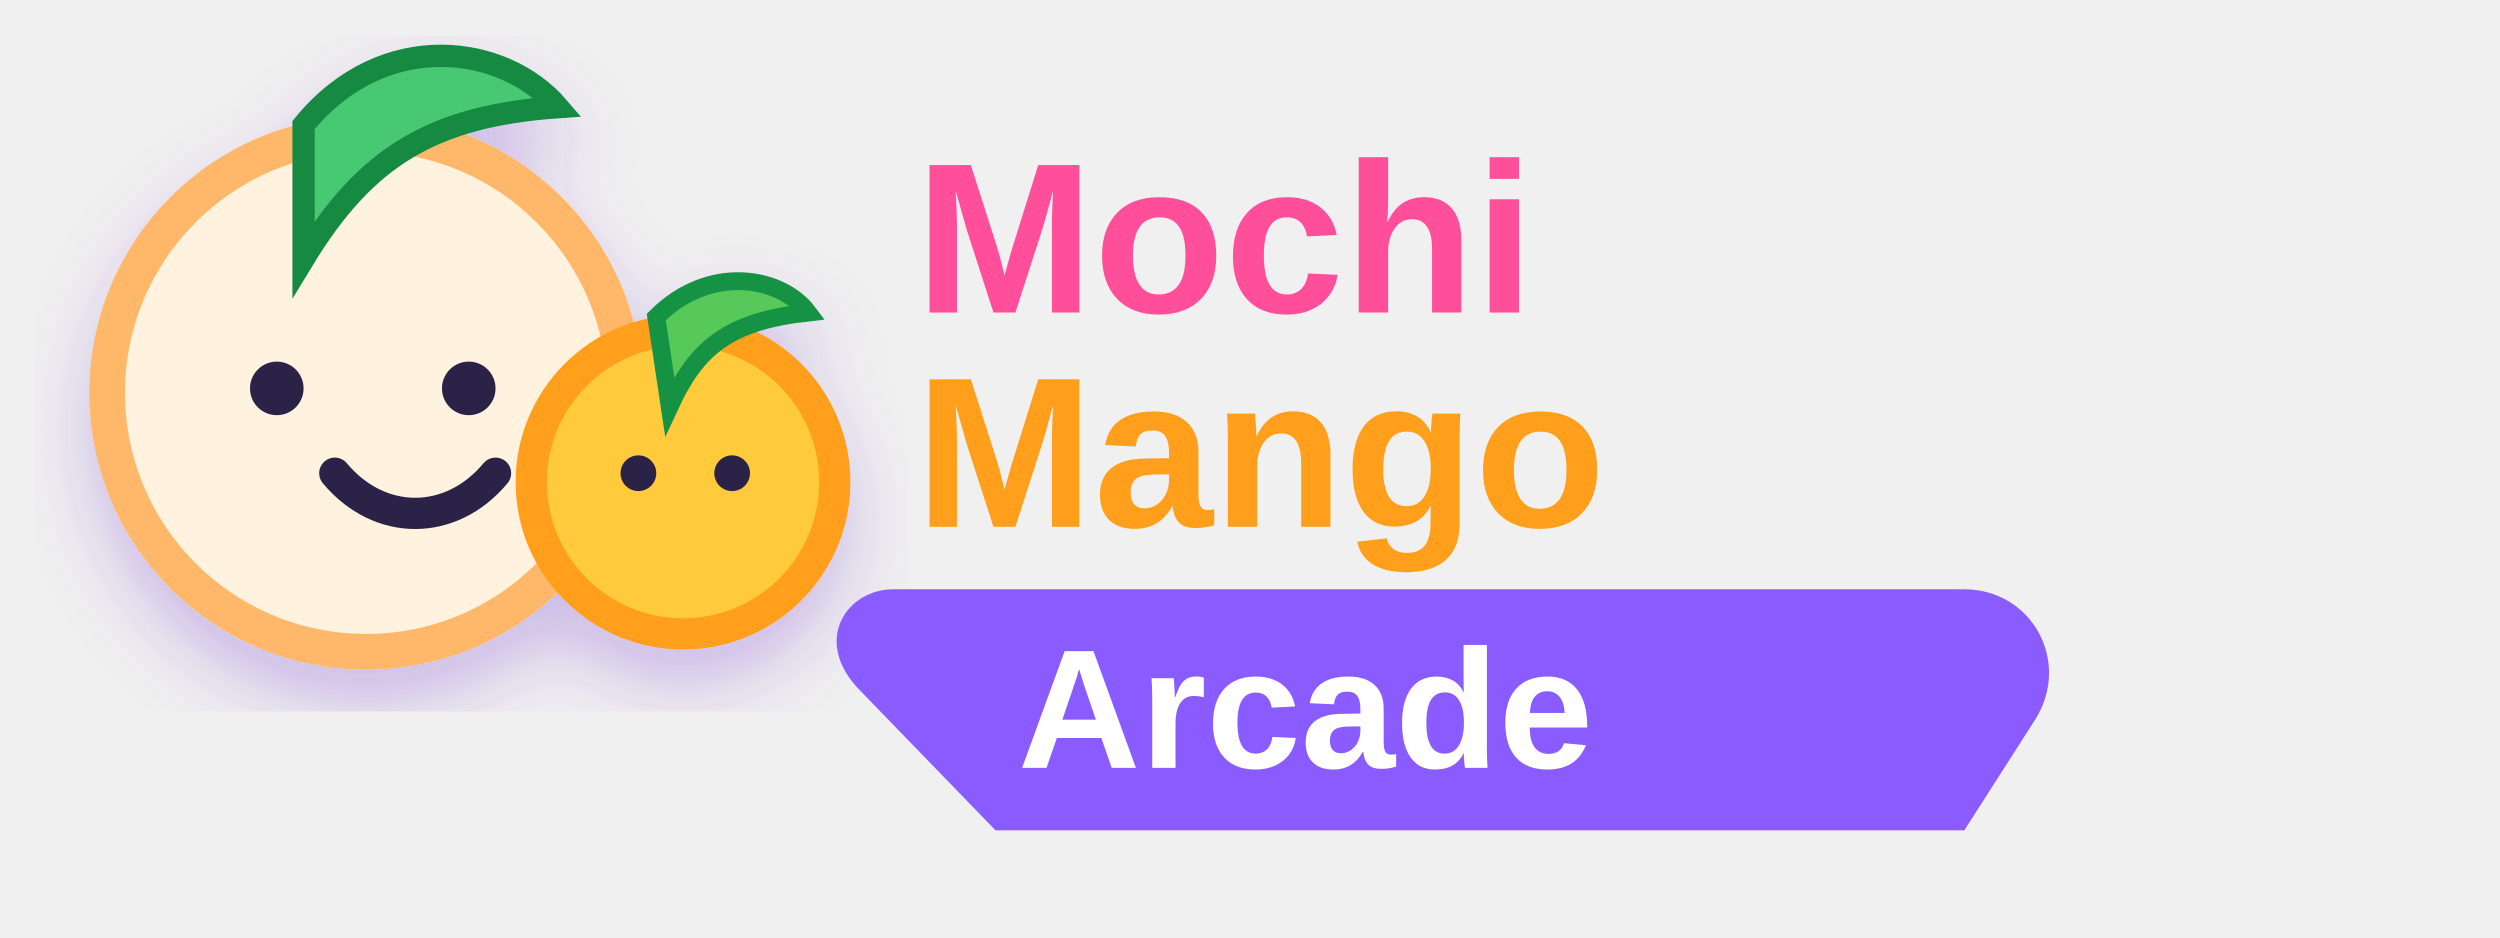
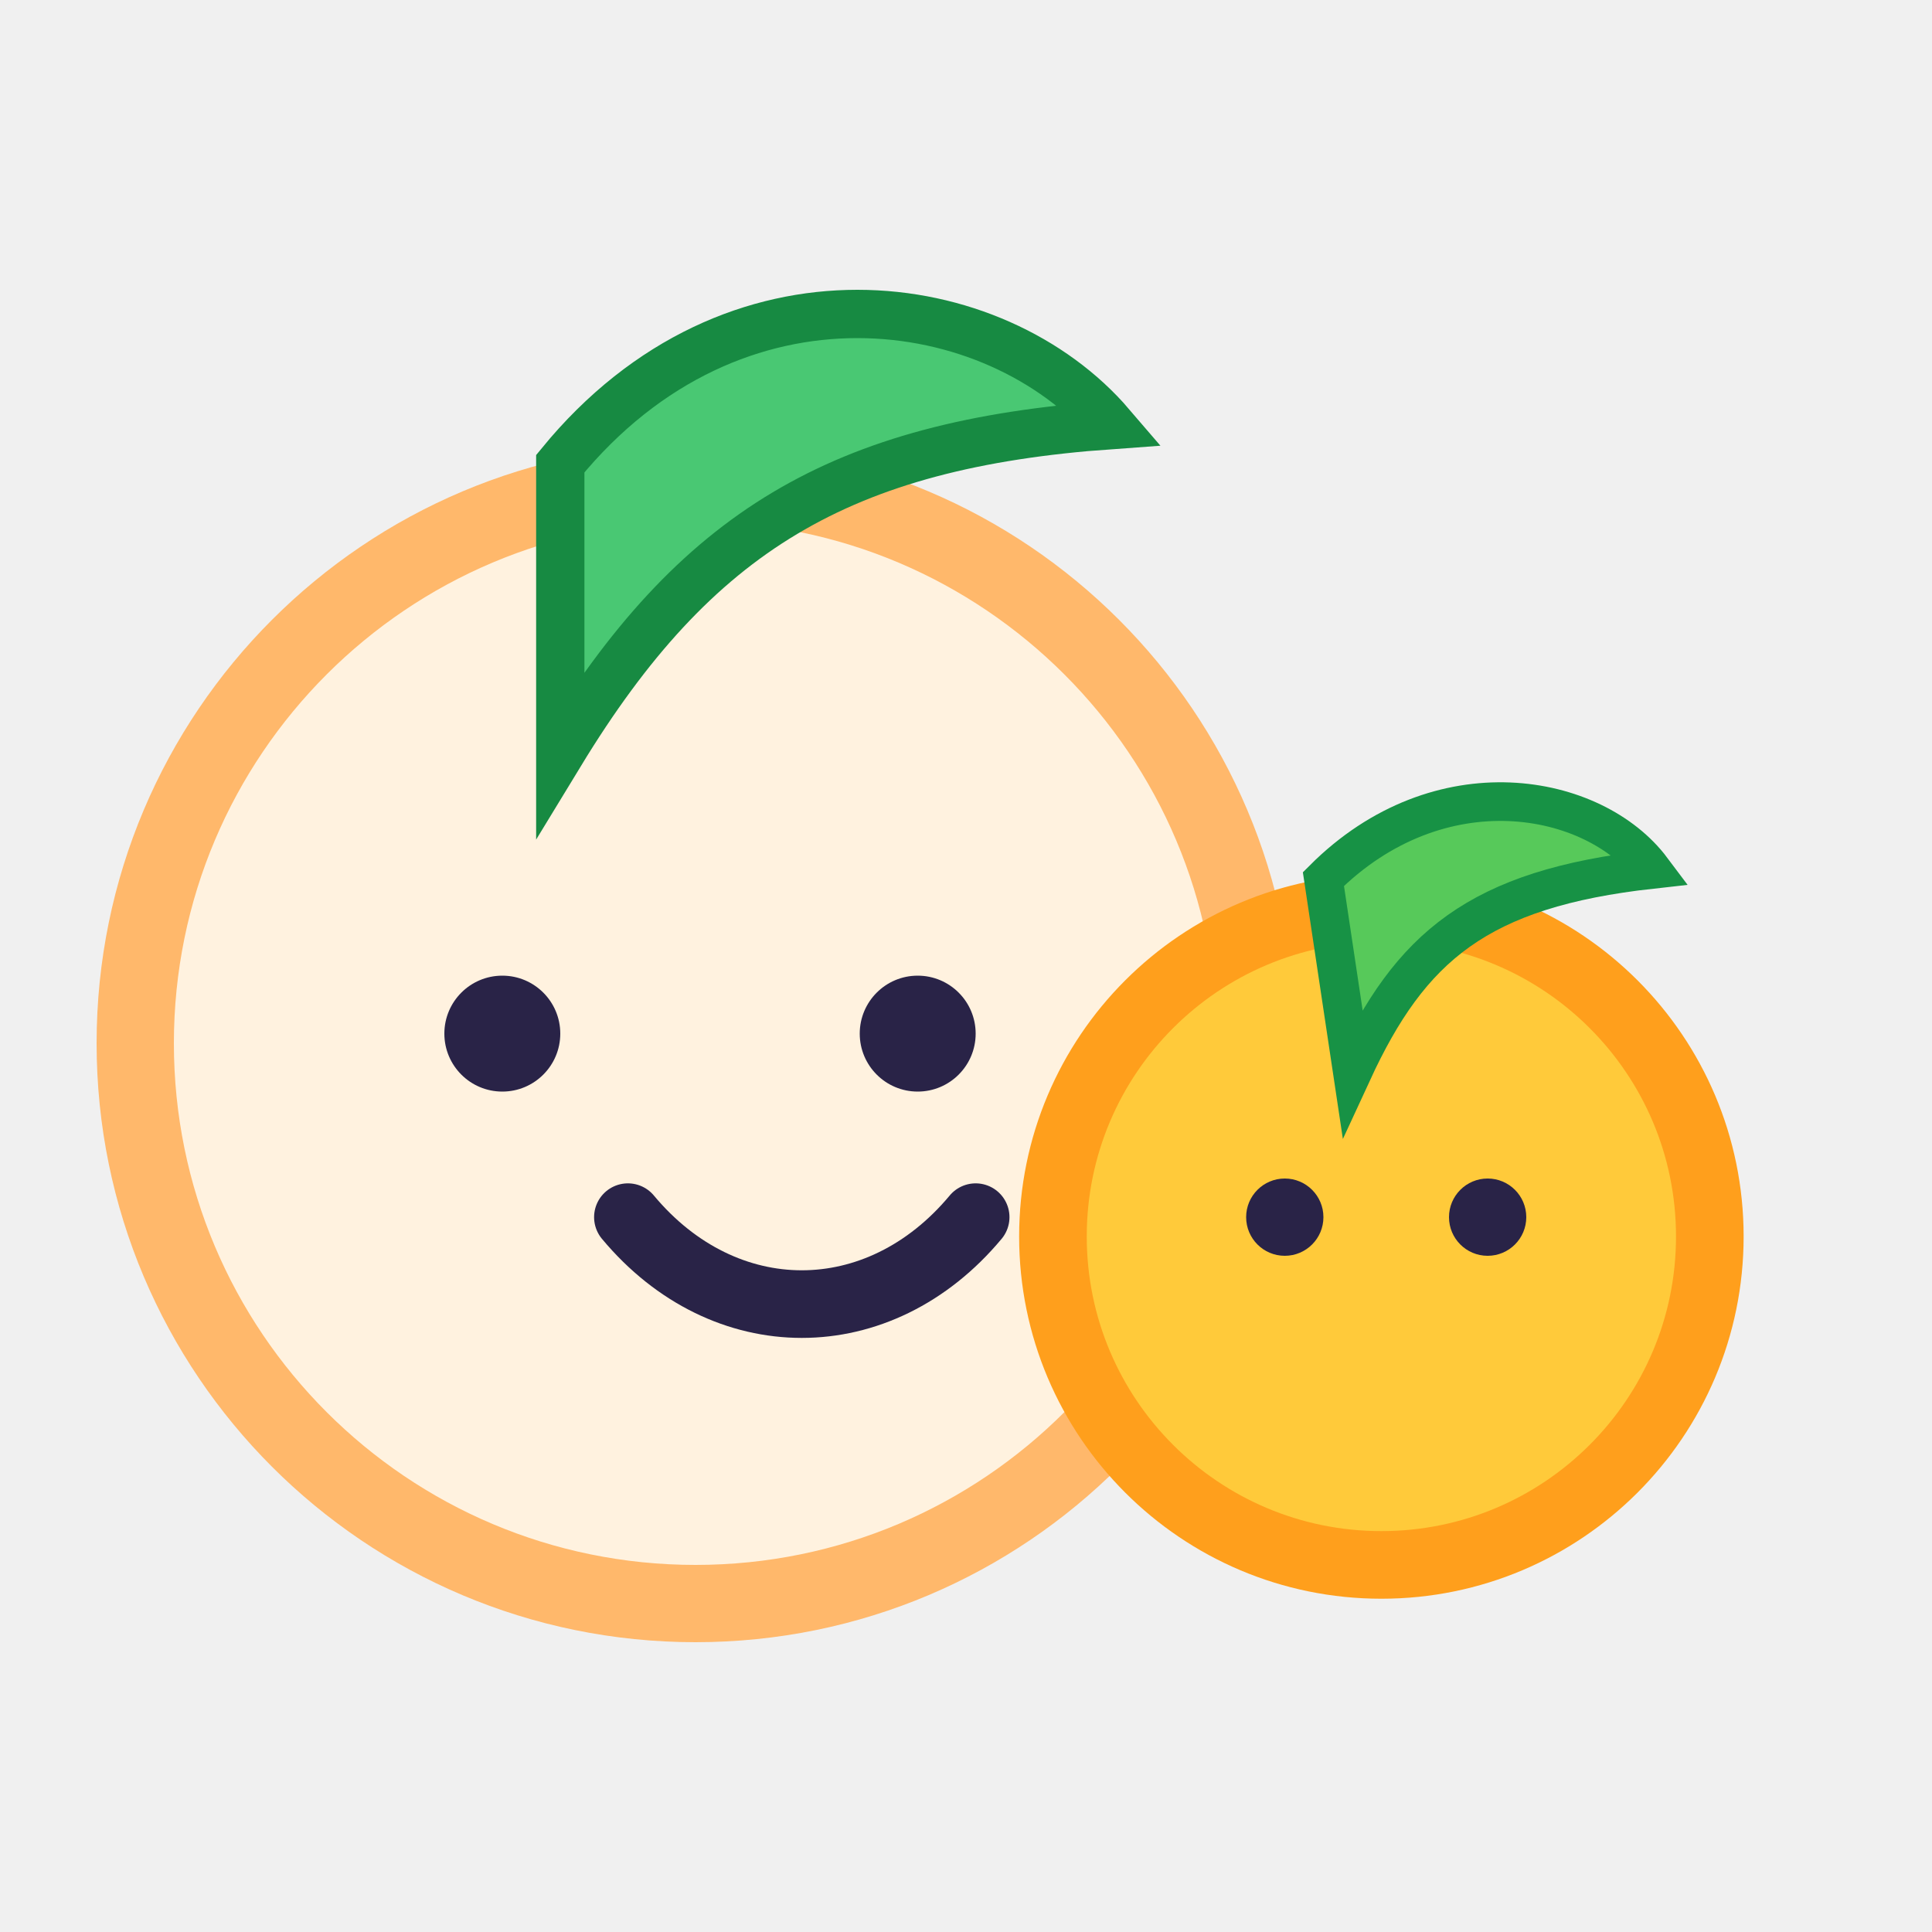
- <svg xmlns="http://www.w3.org/2000/svg" viewBox="0 0 560 210">
-   <defs>
-     <linearGradient id="r" x1="0" x2="1">
-       <stop stop-color="#ff4f9a" />
-       <stop offset=".55" stop-color="#ff9f1c" />
-       <stop offset="1" stop-color="#8a5cff" />
-     </linearGradient>
-     <filter id="s">
-       <feDropShadow dx="0" dy="8" stdDeviation="8" flood-color="#6d35cf" flood-opacity=".28" />
-     </filter>
-   </defs>
-   <g filter="url(#s)">
+ <svg xmlns="http://www.w3.org/2000/svg" viewBox="0 0 200 200">
+   <g transform="translate(-10,20)">
    <circle cx="82" cy="88" r="58" fill="#fff2df" stroke="#ffb86b" stroke-width="8" />
    <path d="M68 28c18-22 45-18 57-4-28 2-43 11-57 34z" fill="#49c873" stroke="#178a42" stroke-width="5" />
    <circle cx="62" cy="87" r="6" fill="#292347" />
    <circle cx="105" cy="87" r="6" fill="#292347" />
    <path d="M75 106c10 12 26 12 36 0" fill="none" stroke="#292347" stroke-width="7" stroke-linecap="round" />
    <circle cx="153" cy="108" r="34" fill="#ffca3a" stroke="#ff9f1c" stroke-width="7" />
    <path d="M147 71c12-12 28-9 34-1-18 2-25 8-31 21z" fill="#57c95a" stroke="#179245" stroke-width="4" />
    <circle cx="143" cy="106" r="4" fill="#292347" />
    <circle cx="164" cy="106" r="4" fill="#292347" />
  </g>
-   <text x="205" y="70" font-family="Arial Rounded MT Bold,Arial,sans-serif" font-weight="900" font-size="48" fill="#ff4f9a">Mochi</text>
-   <text x="205" y="118" font-family="Arial Rounded MT Bold,Arial,sans-serif" font-weight="900" font-size="48" fill="#ff9f1c">Mango</text>
-   <path d="M200 132h240c15 0 24 16 16 29l-16 25H223l-31-32c-10-11-2-22 8-22z" fill="#8a5cff" />
-   <text x="228" y="172" font-family="Arial Rounded MT Bold,Arial,sans-serif" font-weight="900" font-size="38" fill="#fff">Arcade</text>
</svg>
